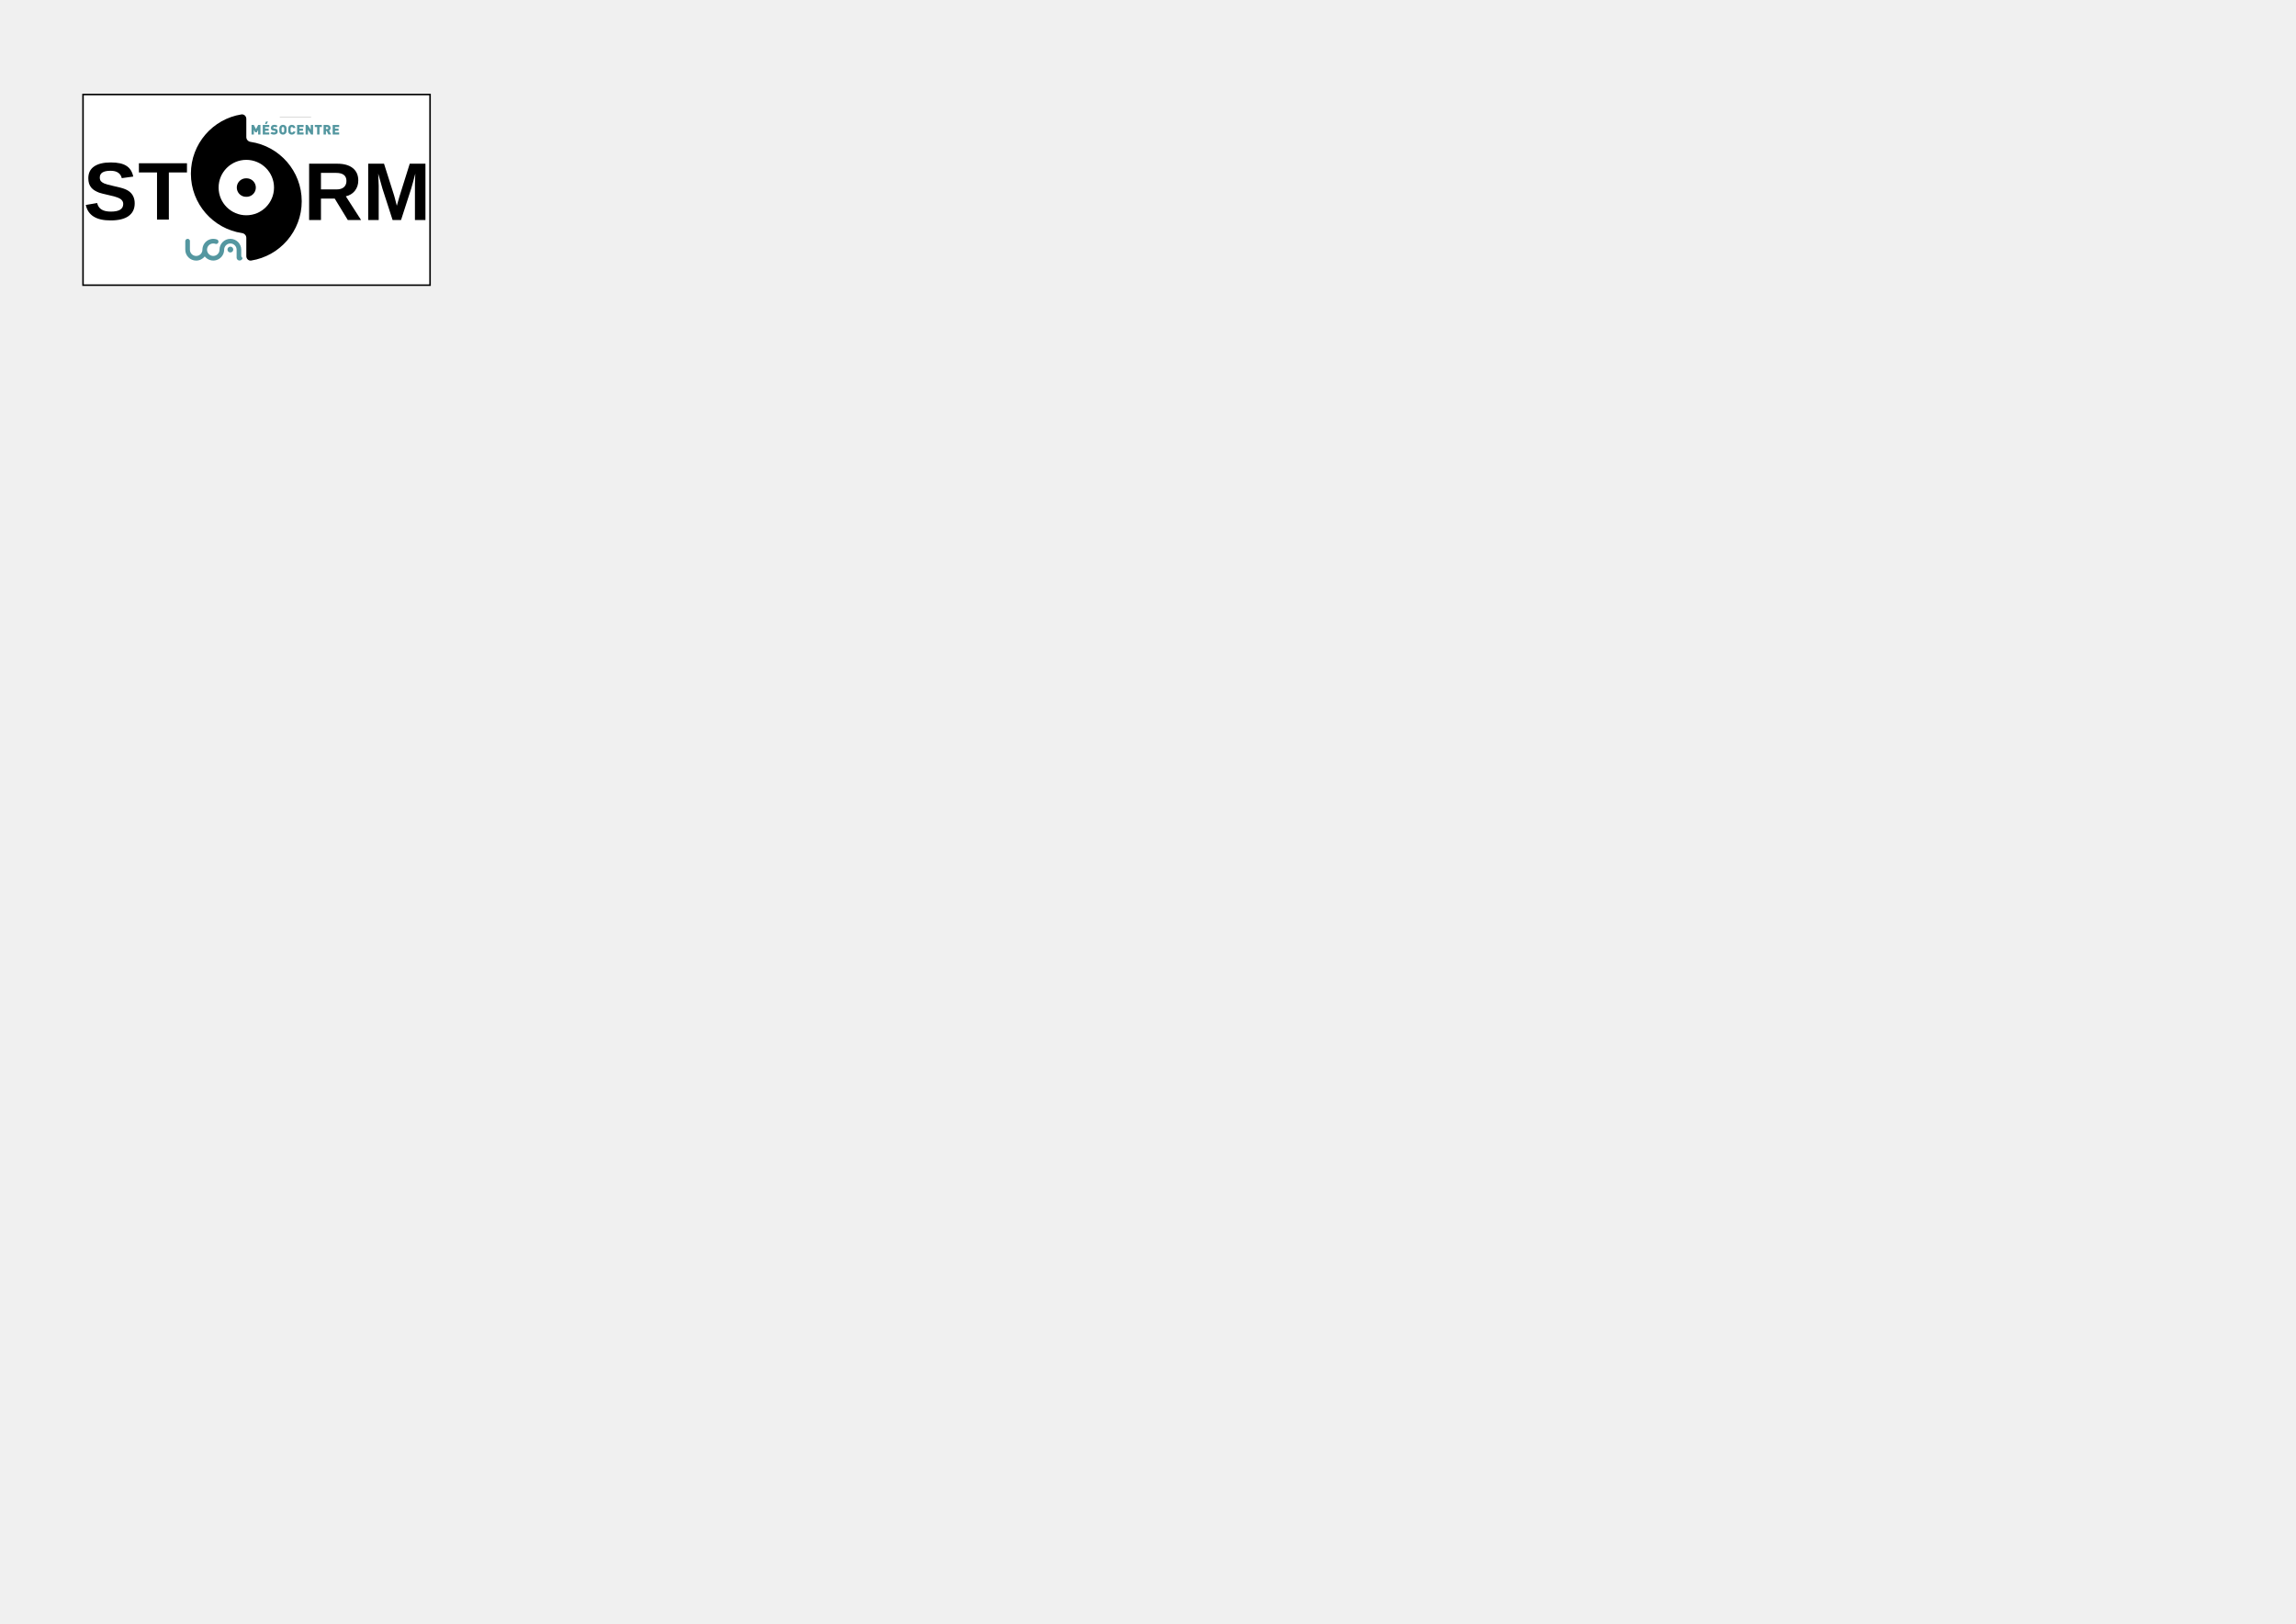
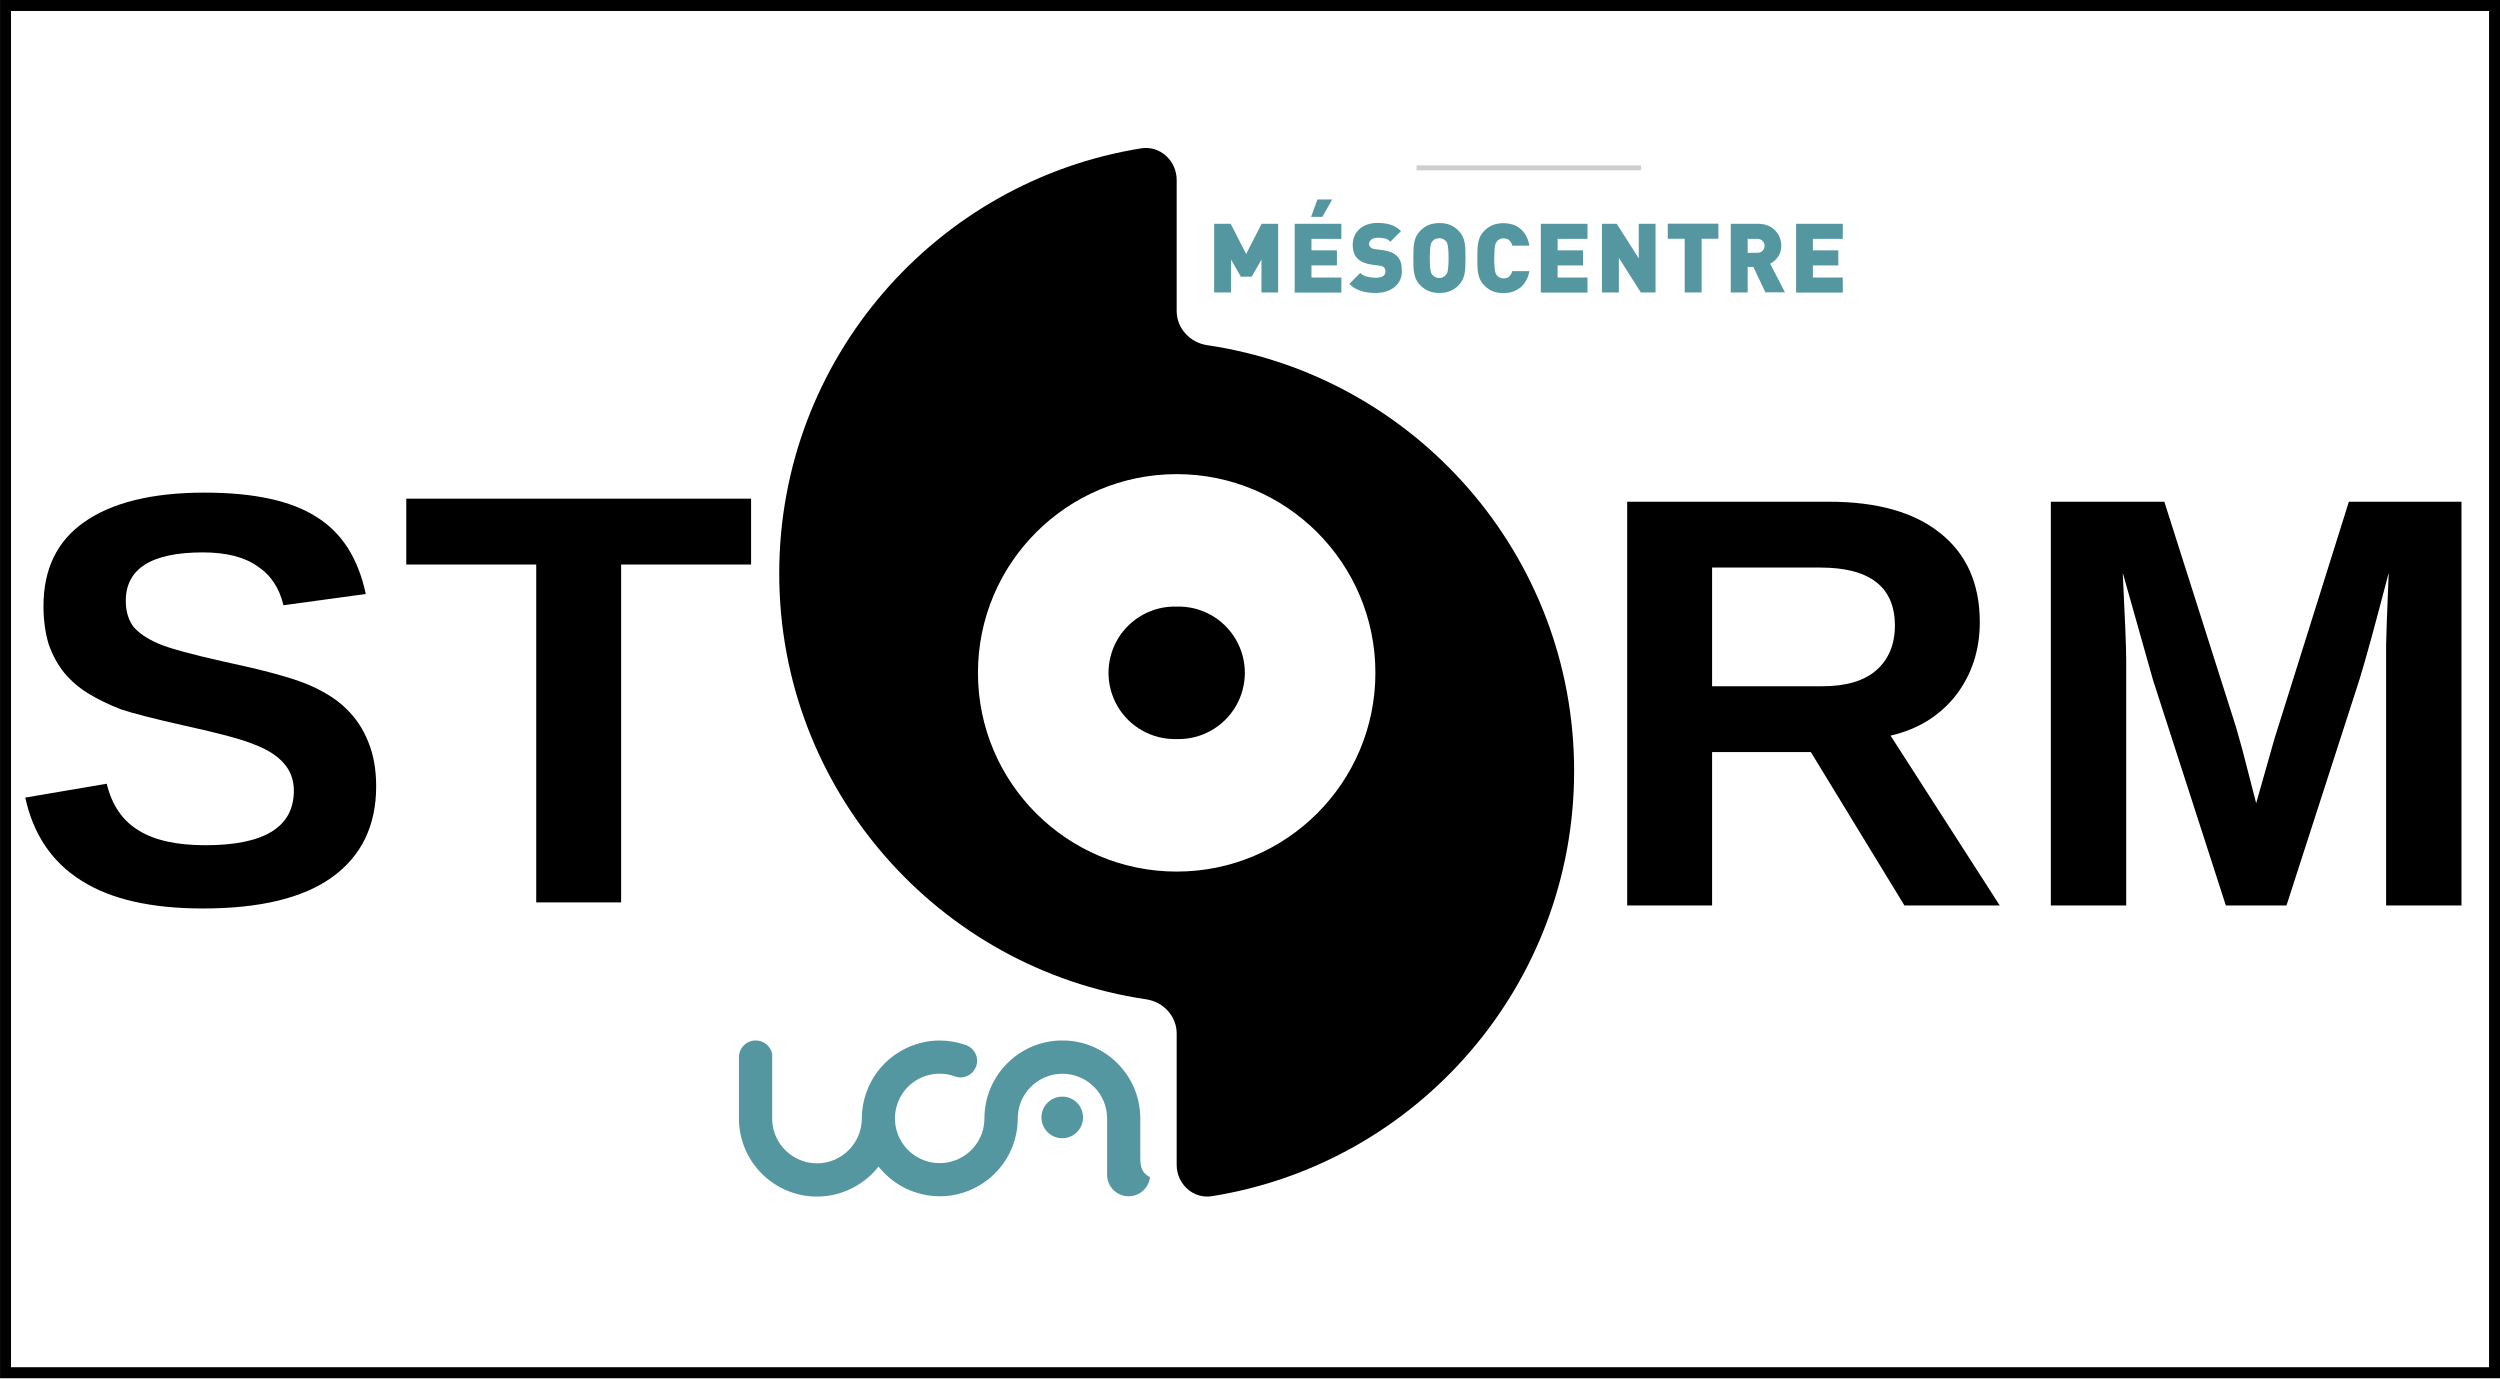
- <svg xmlns="http://www.w3.org/2000/svg" xmlns:xlink="http://www.w3.org/1999/xlink" width="297mm" height="210mm" viewBox="0 0 297 210" version="1.1" id="svg5">
+ <svg xmlns="http://www.w3.org/2000/svg" xmlns:xlink="http://www.w3.org/1999/xlink" width="45.088mm" height="24.857mm" viewBox="0 0 45.088 24.857" version="1.1" id="svg5">
  <defs id="defs2">
    <path id="SVGID_1_" d="m 301.9,131.3 v 0 c -15.9,20.2 -24.7,45.5 -24.7,71.3 -0.1,36.5 -29.8,66.1 -66.2,66.1 -36,0 -65.4,-28.9 -66.2,-64.7 v -96.3 -0.6 C 142.5,95.6 132.3,87.2 120.5,87.2 106.8,87.2 95.7,98.3 95.7,112 v 90.5 c 0,63.6 51.8,115.3 115.3,115.3 35.4,0 69,-16.5 90.8,-44.2 3.1,3.8 6.7,7.5 9.9,10.7 12.5,12.3 27.2,21.4 43.9,27 12,4 24.4,6.1 36.9,6.1 46.2,0 88.3,-28.2 106.1,-70.7 l 0.1,0.1 1.2,-3.2 c 4.7,-12.2 7.2,-25 7.6,-38.1 v -3.1 c 0,-36.4 29.6,-66 66,-66 36.4,0 66,29.6 66,66 v 81.1 c -0.1,1.7 -0.1,3.2 0,4.5 1,12.7 9.4,23.6 21.5,27.7 8.5,2.9 18,2 25.9,-2.5 6.9,-3.9 12,-10.1 14.5,-17.5 0.4,-1.3 0.8,-2.6 1.1,-4.3 l 0.4,-2.2 -1.9,-1.1 c -9.1,-5.4 -12.4,-12.5 -12.5,-27 v -2.6 -56.2 C 688.5,138.9 636.9,87.2 573.4,87.2 510,87.2 458.3,138.8 458.3,202.3 v 0 c 0,6.8 -1.1,13.5 -3.1,20 l -0.4,1.2 c -9.1,26.8 -34.2,44.9 -62.6,44.9 -7.2,0 -14.3,-1.1 -21.2,-3.5 -34.5,-11.7 -53.1,-49.2 -41.4,-83.7 9.1,-26.9 34.2,-44.9 62.6,-44.9 7.1,0 14.1,1.2 20.5,3.3 0.8,0.3 1.5,0.7 2.3,0.9 2.6,0.9 5.2,1.3 7.9,1.3 10.5,0 19.9,-6.7 23.3,-16.7 2.1,-6.2 1.6,-12.9 -1.3,-18.8 -2.7,-5.5 -7.3,-9.7 -12.9,-11.9 v 0 l -3,-1 c -11.9,-4.1 -24.4,-6.1 -36.9,-6.1 -34.8,0 -68.6,16.5 -90.2,44" />
-     <linearGradient id="SVGID_00000170974716095025024200000011531892178172189109_" gradientUnits="userSpaceOnUse" x1="-479.125" y1="373.013" x2="-419.257" y2="338.448" gradientTransform="matrix(0.01221079,0,0,0.01221079,94.57025,117.2758)" xlink:href="#SVGID_00000116940738073422813870000016682258116119640491_">
-       <stop offset="0" style="stop-color:#333333;stop-opacity:0" id="stop984" />
-       <stop offset="1" style="stop-color:#000000" id="stop986" />
-     </linearGradient>
-     <defs id="defs970">
-       <path id="path1081" d="m 301.9,131.3 v 0 c -15.9,20.2 -24.7,45.5 -24.7,71.3 -0.1,36.5 -29.8,66.1 -66.2,66.1 -36,0 -65.4,-28.9 -66.2,-64.7 v -96.3 -0.6 C 142.5,95.6 132.3,87.2 120.5,87.2 106.8,87.2 95.7,98.3 95.7,112 v 90.5 c 0,63.6 51.8,115.3 115.3,115.3 35.4,0 69,-16.5 90.8,-44.2 3.1,3.8 6.7,7.5 9.9,10.7 12.5,12.3 27.2,21.4 43.9,27 12,4 24.4,6.1 36.9,6.1 46.2,0 88.3,-28.2 106.1,-70.7 l 0.1,0.1 1.2,-3.2 c 4.7,-12.2 7.2,-25 7.6,-38.1 v -3.1 c 0,-36.4 29.6,-66 66,-66 36.4,0 66,29.6 66,66 v 81.1 c -0.1,1.7 -0.1,3.2 0,4.5 1,12.7 9.4,23.6 21.5,27.7 8.5,2.9 18,2 25.9,-2.5 6.9,-3.9 12,-10.1 14.5,-17.5 0.4,-1.3 0.8,-2.6 1.1,-4.3 l 0.4,-2.2 -1.9,-1.1 c -9.1,-5.4 -12.4,-12.5 -12.5,-27 v -2.6 -56.2 C 688.5,138.9 636.9,87.2 573.4,87.2 510,87.2 458.3,138.8 458.3,202.3 v 0 c 0,6.8 -1.1,13.5 -3.1,20 l -0.4,1.2 c -9.1,26.8 -34.2,44.9 -62.6,44.9 -7.2,0 -14.3,-1.1 -21.2,-3.5 -34.5,-11.7 -53.1,-49.2 -41.4,-83.7 9.1,-26.9 34.2,-44.9 62.6,-44.9 7.1,0 14.1,1.2 20.5,3.3 0.8,0.3 1.5,0.7 2.3,0.9 2.6,0.9 5.2,1.3 7.9,1.3 10.5,0 19.9,-6.7 23.3,-16.7 2.1,-6.2 1.6,-12.9 -1.3,-18.8 -2.7,-5.5 -7.3,-9.7 -12.9,-11.9 v 0 l -3,-1 c -11.9,-4.1 -24.4,-6.1 -36.9,-6.1 -34.8,0 -68.6,16.5 -90.2,44" />
-     </defs>
    <clipPath id="SVGID_00000168830874702397088330000011577343275046569908_">
      <use xlink:href="#SVGID_1_" style="overflow:visible" id="use972" x="0" y="0" width="100%" height="100%" />
    </clipPath>
-     <linearGradient id="SVGID_00000116940738073422813870000016682258116119640491_" gradientUnits="userSpaceOnUse" x1="-261.686" y1="795.765" x2="-257.501" y2="795.765" gradientTransform="matrix(145.1485,0,0,-145.1485,38078.988,115706.98)">
-       <stop offset="0" style="stop-color:#434343" id="stop975" />
-       <stop offset="1" style="stop-color:#8A8A8A" id="stop977" />
-     </linearGradient>
  </defs>
-   <g id="layer1" transform="translate(-75.92715,-103.4684)">
+   <g id="layer1" transform="translate(-86.5674,-115.592)">
    <g id="g8775">
      <rect style="font-variation-settings:'wght' 700;fill:#ffffff;fill-opacity:1;stroke:#000000;stroke-width:0.198;stroke-opacity:1" id="rect1" width="44.89" height="24.658" x="86.667" y="115.691" />
      <path d="m 100.621,125.935 c 0,-3.868 2.826,-7.075 6.53,-7.668 0.34,-0.052 0.638,0.224 0.638,0.571 v 2.363 c 0,0.314 0.243,0.571 0.549,0.616 3.745,0.553 6.619,3.782 6.619,7.68 0,3.868 -2.826,7.075 -6.53,7.668 -0.343,0.056 -0.638,-0.22 -0.638,-0.567 v -2.367 c 0,-0.314 -0.243,-0.571 -0.549,-0.616 -3.745,-0.553 -6.619,-3.782 -6.619,-7.68 z m 10.752,1.792 a 3.584,3.584 0 1 0 -7.168,0 3.584,3.584 0 1 0 7.168,0 z m -3.584,-1.195 a 1.195,1.195 0 1 1 0,2.389 1.195,1.195 0 1 1 0,-2.389 z" id="path840" style="stroke-width:0.037" />
      <path class="st0" d="m 106.1,135.745 c 0,0.208 -0.167,0.375 -0.375,0.375 -0.208,0 -0.375,-0.169 -0.375,-0.375 0,-0.208 0.169,-0.375 0.375,-0.375 0.208,-0.001 0.375,0.167 0.375,0.375" id="path965" style="stroke-width:0.012" />
      <rect x="95.7" y="87.3" style="fill:#5497a0;fill-opacity:1;stroke-width:0.983;stroke-miterlimit:4;stroke-dasharray:none" width="607.4" height="231.4" clip-path="url(#SVGID_00000168830874702397088330000011577343275046569908_)" id="rect980" transform="matrix(0.01221079,0,0,0.01221079,98.72563,133.2919)" />
      <g id="g963" transform="matrix(0.02227349,0,0,0.02227349,105.2442,110.5073)">
        <path class="st0" d="m 182.9,465.1 v -26.6 l -7.9,13.8 h -8.8 l -7.9,-13.8 v 26.6 H 144.6 V 409.5 H 158 L 170.5,434 183,409.5 h 13.4 v 55.6 z" id="path943" />
        <path class="st0" d="m 209.8,465.1 v -55.6 h 37.8 v 12.2 H 223.4 V 431 H 244 v 12.2 h -20.6 v 9.8 h 24.2 v 12.2 h -37.8 z m 22.4,-61.2 h -9.1 l 5.1,-14.1 h 12 z" id="path945" />
        <path class="st0" d="m 296.6,448 c 0,2.8 -0.6,5.3 -1.7,7.5 -1.1,2.2 -2.7,4 -4.6,5.5 -2,1.5 -4.2,2.6 -6.8,3.4 -2.6,0.8 -5.4,1.1 -8.3,1.1 -2.1,0 -4.2,-0.1 -6.1,-0.4 -1.9,-0.3 -3.8,-0.6 -5.5,-1.2 -1.7,-0.6 -3.4,-1.3 -5,-2.2 -1.6,-0.9 -3.1,-2.1 -4.5,-3.6 l 8.8,-8.8 c 1.5,1.5 3.3,2.5 5.6,3 2.3,0.6 4.6,0.9 6.8,0.9 5.3,0 8,-1.7 8,-5 0,-1.4 -0.4,-2.5 -1.1,-3.3 -0.8,-0.8 -2,-1.3 -3.7,-1.5 l -6.7,-0.9 c -4.9,-0.7 -8.7,-2.4 -11.2,-4.9 -2.6,-2.6 -3.8,-6.3 -3.8,-11.2 0,-2.6 0.5,-4.9 1.4,-7 0.9,-2.1 2.3,-4 4,-5.6 1.7,-1.6 3.9,-2.8 6.4,-3.7 2.5,-0.9 5.3,-1.3 8.5,-1.3 4,0 7.5,0.5 10.6,1.5 3.1,1 5.8,2.7 8.2,5.1 l -8.6,8.6 c -1.5,-1.5 -3,-2.4 -4.7,-2.7 -1.7,-0.4 -3.6,-0.5 -5.9,-0.5 -1.2,0 -2.2,0.2 -3,0.5 -0.8,0.3 -1.5,0.7 -2.1,1.2 -0.6,0.5 -0.9,1 -1.2,1.6 -0.3,0.6 -0.4,1.2 -0.4,1.8 0,0.4 0.1,0.8 0.2,1.2 0.1,0.4 0.4,0.9 0.9,1.3 0.4,0.4 0.9,0.7 1.4,1 0.6,0.3 1.4,0.5 2.4,0.6 l 6.7,0.9 c 4.9,0.7 8.5,2.2 10.9,4.6 1.5,1.5 2.6,3.2 3.2,5.2 0.6,2 0.9,4.7 0.9,7.3 z" id="path947" />
        <path class="st0" d="m 348.1,437.2 c 0,2.4 0,4.5 -0.1,6.6 -0.1,2.1 -0.3,4 -0.6,5.9 -0.4,1.9 -0.9,3.6 -1.7,5.2 -0.8,1.6 -1.9,3.1 -3.3,4.5 -2,2 -4.2,3.5 -6.6,4.5 -2.4,1 -5.4,1.6 -8.8,1.6 -3.4,0 -6.4,-0.5 -8.8,-1.6 -2.4,-1 -4.7,-2.6 -6.6,-4.5 -1.4,-1.4 -2.5,-2.9 -3.3,-4.5 -0.8,-1.6 -1.4,-3.4 -1.7,-5.2 -0.4,-1.8 -0.6,-3.8 -0.6,-5.9 0,-2.1 -0.1,-4.3 -0.1,-6.6 0,-2.3 0,-4.5 0.1,-6.6 0.1,-2.1 0.3,-4 0.6,-5.9 0.4,-1.8 0.9,-3.6 1.7,-5.2 0.8,-1.6 1.9,-3.1 3.3,-4.5 2,-2 4.2,-3.5 6.6,-4.5 2.5,-1 5.4,-1.6 8.8,-1.6 3.4,0 6.4,0.5 8.8,1.6 2.5,1 4.7,2.6 6.6,4.5 1.4,1.4 2.5,2.9 3.3,4.5 0.8,1.6 1.4,3.4 1.7,5.2 0.4,1.9 0.6,3.8 0.6,5.9 0.1,2.1 0.1,4.3 0.1,6.6 z m -13.7,0 c 0,-2.5 0,-4.6 -0.2,-6.2 -0.1,-1.6 -0.2,-2.9 -0.4,-3.8 -0.2,-0.9 -0.4,-1.7 -0.6,-2.2 -0.3,-0.5 -0.5,-1 -0.9,-1.4 -0.5,-0.7 -1.2,-1.2 -2.2,-1.7 -0.9,-0.5 -2,-0.7 -3.3,-0.7 -1.3,0 -2.3,0.2 -3.3,0.7 -0.9,0.5 -1.7,1 -2.2,1.7 -0.3,0.4 -0.6,0.9 -0.9,1.4 -0.3,0.5 -0.5,1.3 -0.6,2.2 -0.1,0.9 -0.3,2.2 -0.4,3.8 -0.1,1.6 -0.2,3.7 -0.2,6.2 0,2.6 0.1,4.6 0.2,6.2 0.1,1.6 0.2,2.8 0.4,3.8 0.2,1 0.4,1.7 0.6,2.2 0.3,0.5 0.5,1 0.9,1.4 0.5,0.7 1.3,1.3 2.2,1.8 0.9,0.5 2,0.8 3.3,0.8 1.3,0 2.3,-0.2 3.3,-0.8 0.9,-0.5 1.7,-1.1 2.2,-1.8 0.3,-0.4 0.6,-0.9 0.9,-1.4 0.3,-0.5 0.5,-1.3 0.6,-2.2 0.2,-1 0.3,-2.2 0.4,-3.8 0.2,-1.6 0.2,-3.6 0.2,-6.2 z" id="path949" />
        <path class="st0" d="m 399.9,447.4 c -0.5,3.1 -1.4,5.7 -2.7,8 -1.3,2.3 -2.8,4.2 -4.7,5.7 -1.9,1.5 -3.9,2.6 -6.2,3.4 -2.3,0.7 -4.8,1.1 -7.5,1.1 -3.4,0 -6.4,-0.5 -8.8,-1.6 -2.5,-1 -4.7,-2.6 -6.6,-4.5 -1.4,-1.4 -2.5,-2.9 -3.3,-4.5 -0.8,-1.6 -1.4,-3.4 -1.7,-5.2 -0.4,-1.8 -0.6,-3.8 -0.6,-5.9 -0.1,-2.1 -0.1,-4.3 -0.1,-6.6 0,-2.3 0,-4.5 0.1,-6.6 0.1,-2.1 0.3,-4 0.6,-5.9 0.4,-1.8 0.9,-3.6 1.7,-5.2 0.8,-1.6 1.9,-3.1 3.3,-4.5 2,-2 4.2,-3.5 6.6,-4.5 2.4,-1 5.4,-1.6 8.8,-1.6 2.7,0 5.1,0.4 7.5,1.1 2.4,0.7 4.4,1.9 6.2,3.4 1.9,1.5 3.4,3.4 4.7,5.7 1.2,2.3 2.1,4.9 2.7,8 H 386 c -0.4,-1.6 -1.1,-2.9 -2.2,-4.1 -1,-1.2 -2.7,-1.8 -4.9,-1.8 -1.2,0 -2.3,0.2 -3.2,0.7 -0.9,0.4 -1.6,1 -2.1,1.7 -0.3,0.4 -0.6,0.9 -0.9,1.4 -0.3,0.5 -0.5,1.3 -0.7,2.3 -0.2,1 -0.3,2.3 -0.4,3.9 -0.1,1.6 -0.2,3.7 -0.2,6.2 0,2.6 0,4.6 0.2,6.2 0.1,1.6 0.2,2.9 0.4,3.9 0.2,1 0.4,1.8 0.7,2.3 0.3,0.5 0.5,1 0.9,1.4 0.5,0.7 1.2,1.2 2.1,1.7 0.9,0.4 2,0.7 3.2,0.7 2.2,0 3.9,-0.6 4.9,-1.8 1,-1.2 1.8,-2.6 2.2,-4.1 h 13.9 z" id="path951" />
        <path class="st0" d="m 409.1,465.1 v -55.6 h 37.8 v 12.2 h -24.2 v 9.3 h 20.6 v 12.2 h -20.6 v 9.8 h 24.2 v 12.2 h -37.8 z" id="path953" />
        <path class="st0" d="m 490.1,465.1 -17.8,-28 v 28 h -13.7 v -55.6 h 12 l 17.8,28 v -28 H 502 v 55.6 z" id="path955" />
        <path class="st0" d="m 539.3,421.6 v 43.5 h -13.7 v -43.5 h -13.7 v -12.2 h 41 v 12.2 z" id="path957" />
        <path class="st0" d="m 591,465.1 -9.8,-20.7 h -4.6 v 20.7 h -13.7 v -55.6 h 22 c 3.1,0 5.8,0.5 8.2,1.5 2.4,1 4.3,2.4 5.9,4 1.6,1.7 2.8,3.6 3.6,5.7 0.8,2.1 1.2,4.4 1.2,6.6 0,1.9 -0.3,3.6 -0.8,5.2 -0.5,1.6 -1.2,2.9 -2.1,4.1 -0.9,1.2 -1.8,2.2 -2.9,3.1 -1.1,0.9 -2.1,1.6 -3.2,2.1 l 12,23.2 H 591 Z m -0.7,-37.8 c 0,-1.5 -0.5,-2.8 -1.6,-3.9 -1,-1.1 -2.5,-1.7 -4.4,-1.7 h -7.7 V 433 h 7.7 c 1.9,0 3.3,-0.6 4.4,-1.7 1,-1.2 1.6,-2.5 1.6,-4 z" id="path959" />
        <path class="st0" d="m 615.8,465.1 v -55.6 h 37.8 v 12.2 H 629.4 V 431 H 650 v 12.2 h -20.6 v 9.8 h 24.2 v 12.2 h -37.8 z" id="path961" />
      </g>
      <rect x="112.116" y="118.575" class="st3" width="4.049" height="0.089" id="rect995" style="stroke-width:0.022" />
      <text xml:space="preserve" style="font-style:normal;font-variant:normal;font-weight:bold;font-stretch:normal;font-size:10.583px;line-height:1.25;font-family:'Liberation Sans';-inkscape-font-specification:'Liberation Sans, Bold';font-variant-ligatures:normal;font-variant-caps:normal;font-variant-numeric:normal;font-variant-east-asian:normal;fill:#000000;fill-opacity:1;stroke:none;stroke-width:0.265" x="86.71" y="131.87" id="text2012">
        <tspan id="tspan2010" style="font-style:normal;font-variant:normal;font-weight:bold;font-stretch:normal;font-size:10.583px;font-family:'Liberation Sans';-inkscape-font-specification:'Liberation Sans, Bold';font-variant-ligatures:normal;font-variant-caps:normal;font-variant-numeric:normal;font-variant-east-asian:normal;stroke-width:0.265" x="86.71" y="131.87">ST</tspan>
      </text>
      <text xml:space="preserve" style="font-style:normal;font-variant:normal;font-weight:bold;font-stretch:normal;font-size:10.583px;line-height:1.25;font-family:'Liberation Sans';-inkscape-font-specification:'Liberation Sans, Bold';font-variant-ligatures:normal;font-variant-caps:normal;font-variant-numeric:normal;font-variant-east-asian:normal;fill:#000000;fill-opacity:1;stroke:none;stroke-width:0.265" x="115.211" y="131.923" id="text3786">
        <tspan id="tspan3784" style="font-style:normal;font-variant:normal;font-weight:bold;font-stretch:normal;font-size:10.583px;font-family:'Liberation Sans';-inkscape-font-specification:'Liberation Sans, Bold';font-variant-ligatures:normal;font-variant-caps:normal;font-variant-numeric:normal;font-variant-east-asian:normal;stroke-width:0.265" x="115.211" y="131.923">RM</tspan>
      </text>
    </g>
  </g>
  <style type="text/css" id="style941">
	.st0{fill:#5497A0;}
	
		.st1{clip-path:url(#SVGID_00000090269743448219021940000006031872350393876404_);fill:url(#SVGID_00000183243709503626271370000006372045512019595192_);}
	.st2{opacity:0.9;fill:url(#SVGID_00000025416795856952458350000005925631089401273984_);}
	.st3{fill:#CECECD;}
	.st4{fill:#706F6E;}
	.st5{fill:#6F6F6E;}
</style>
</svg>
